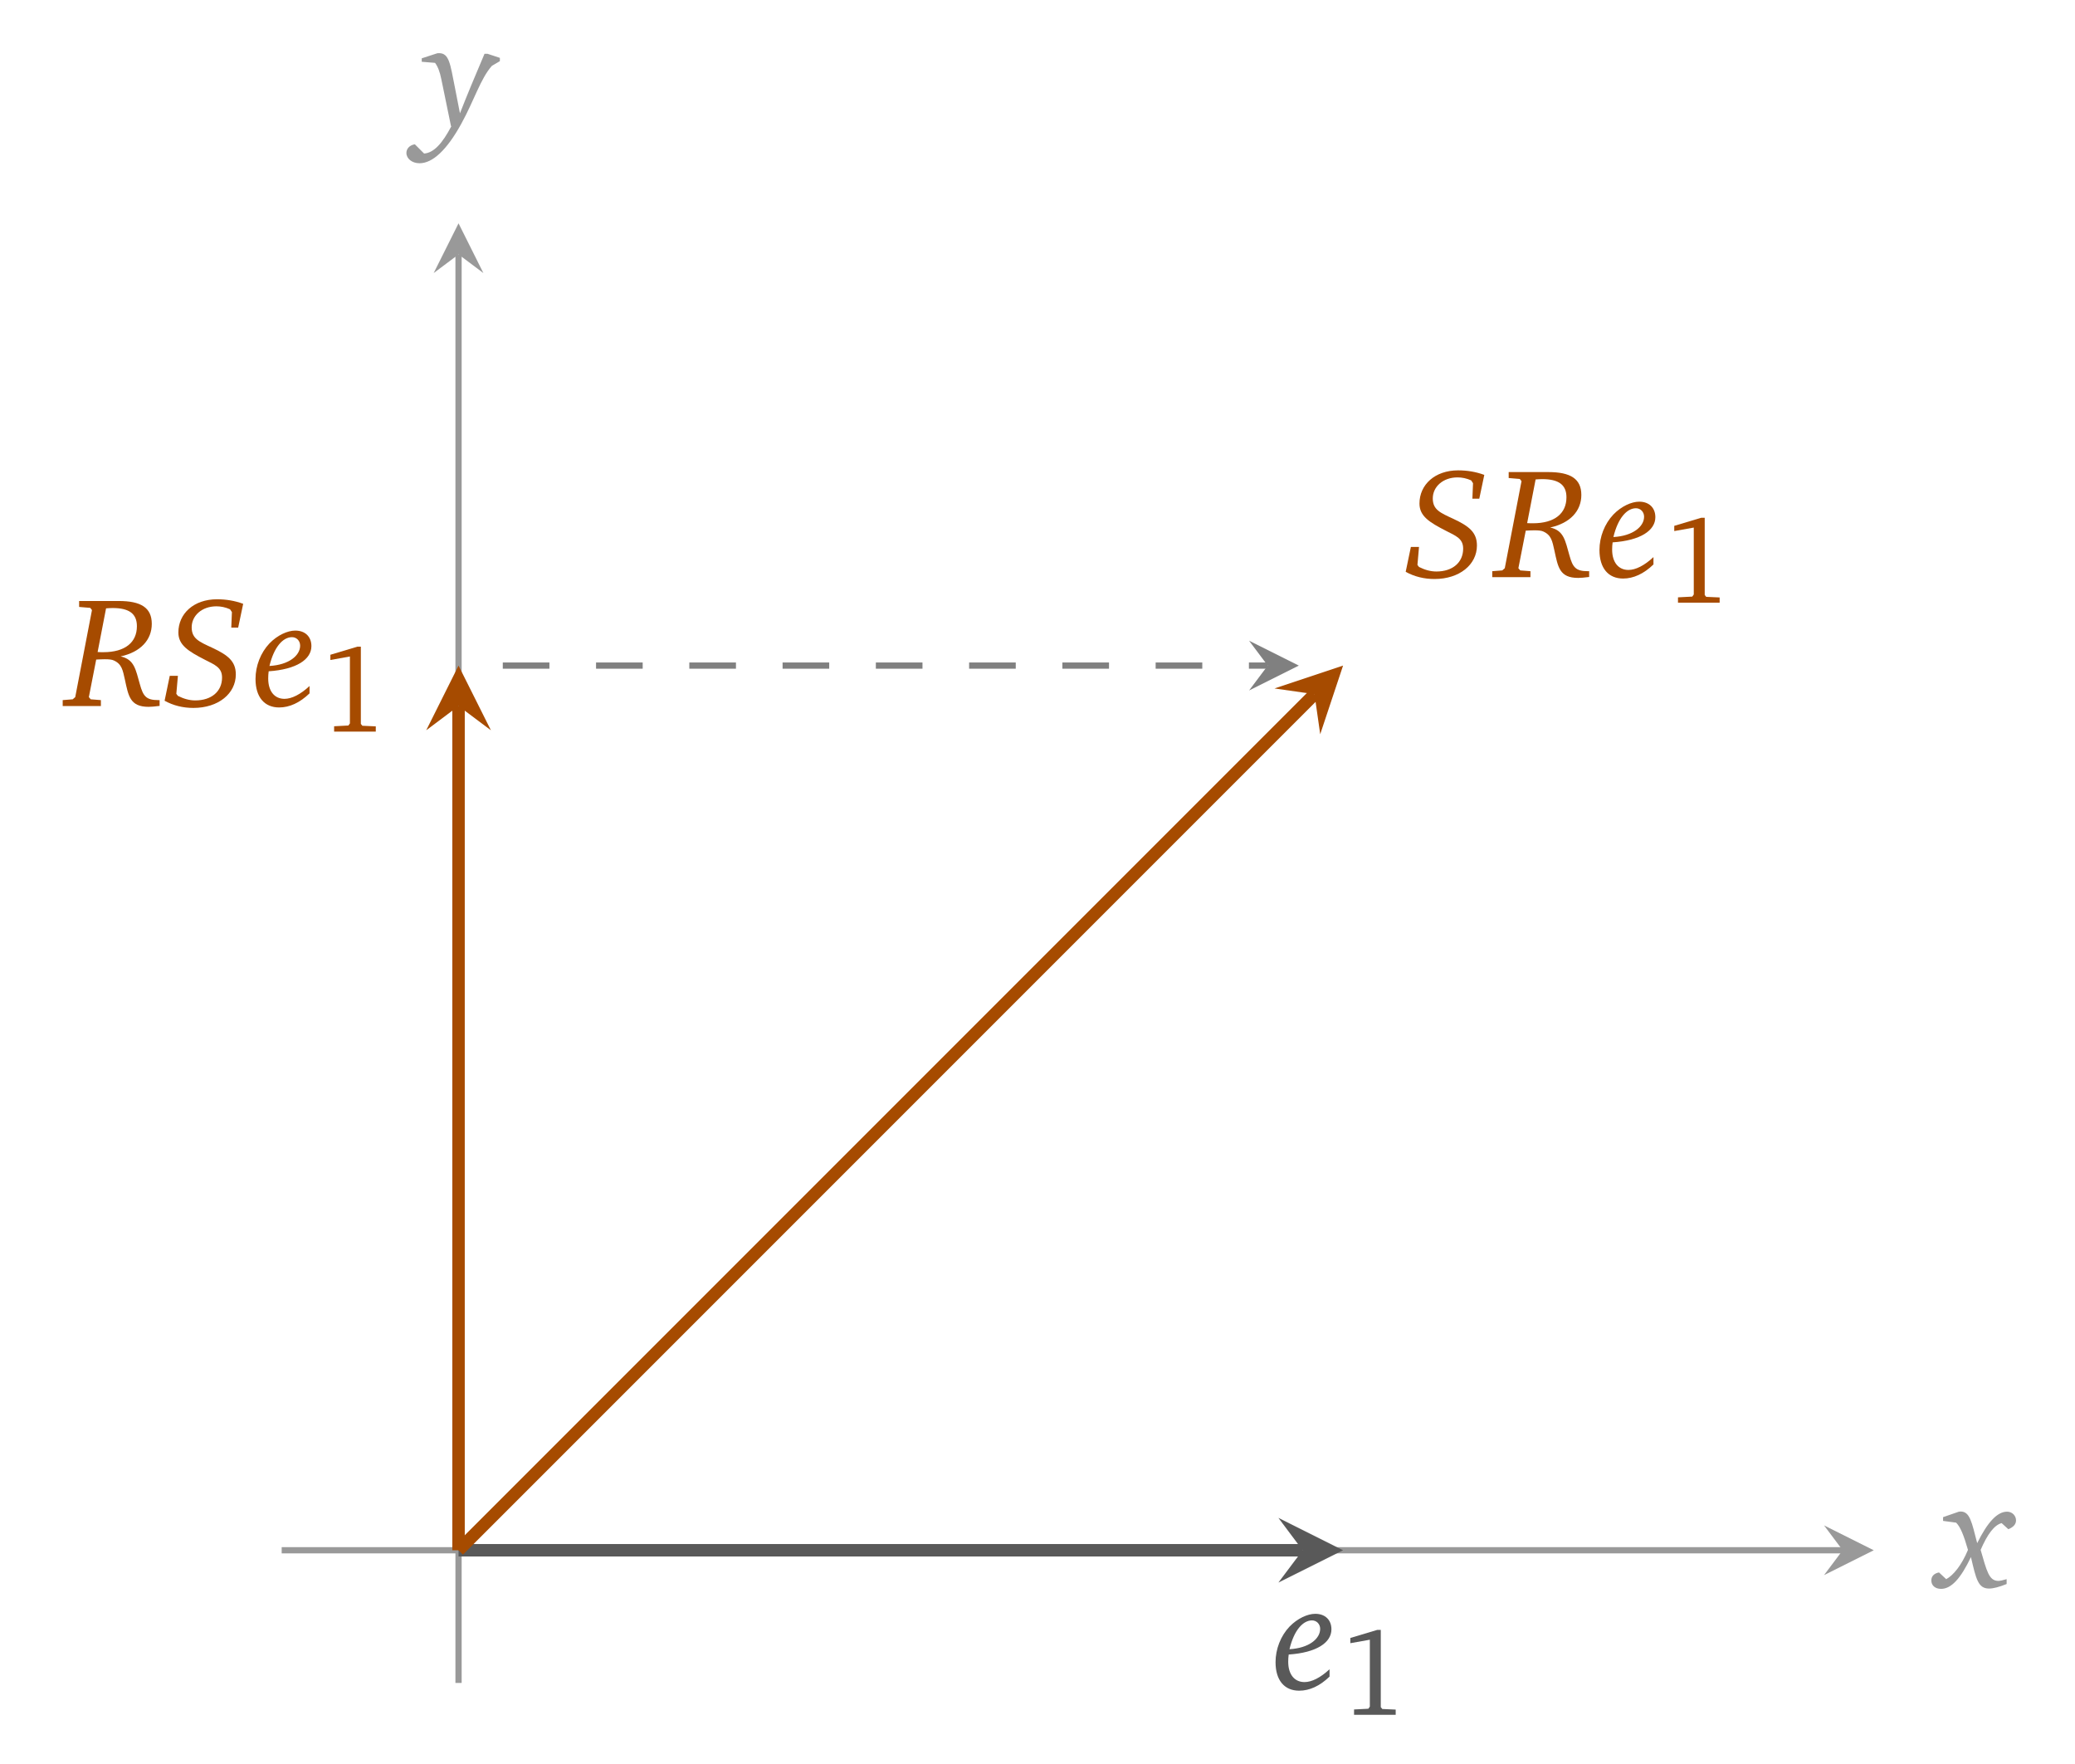
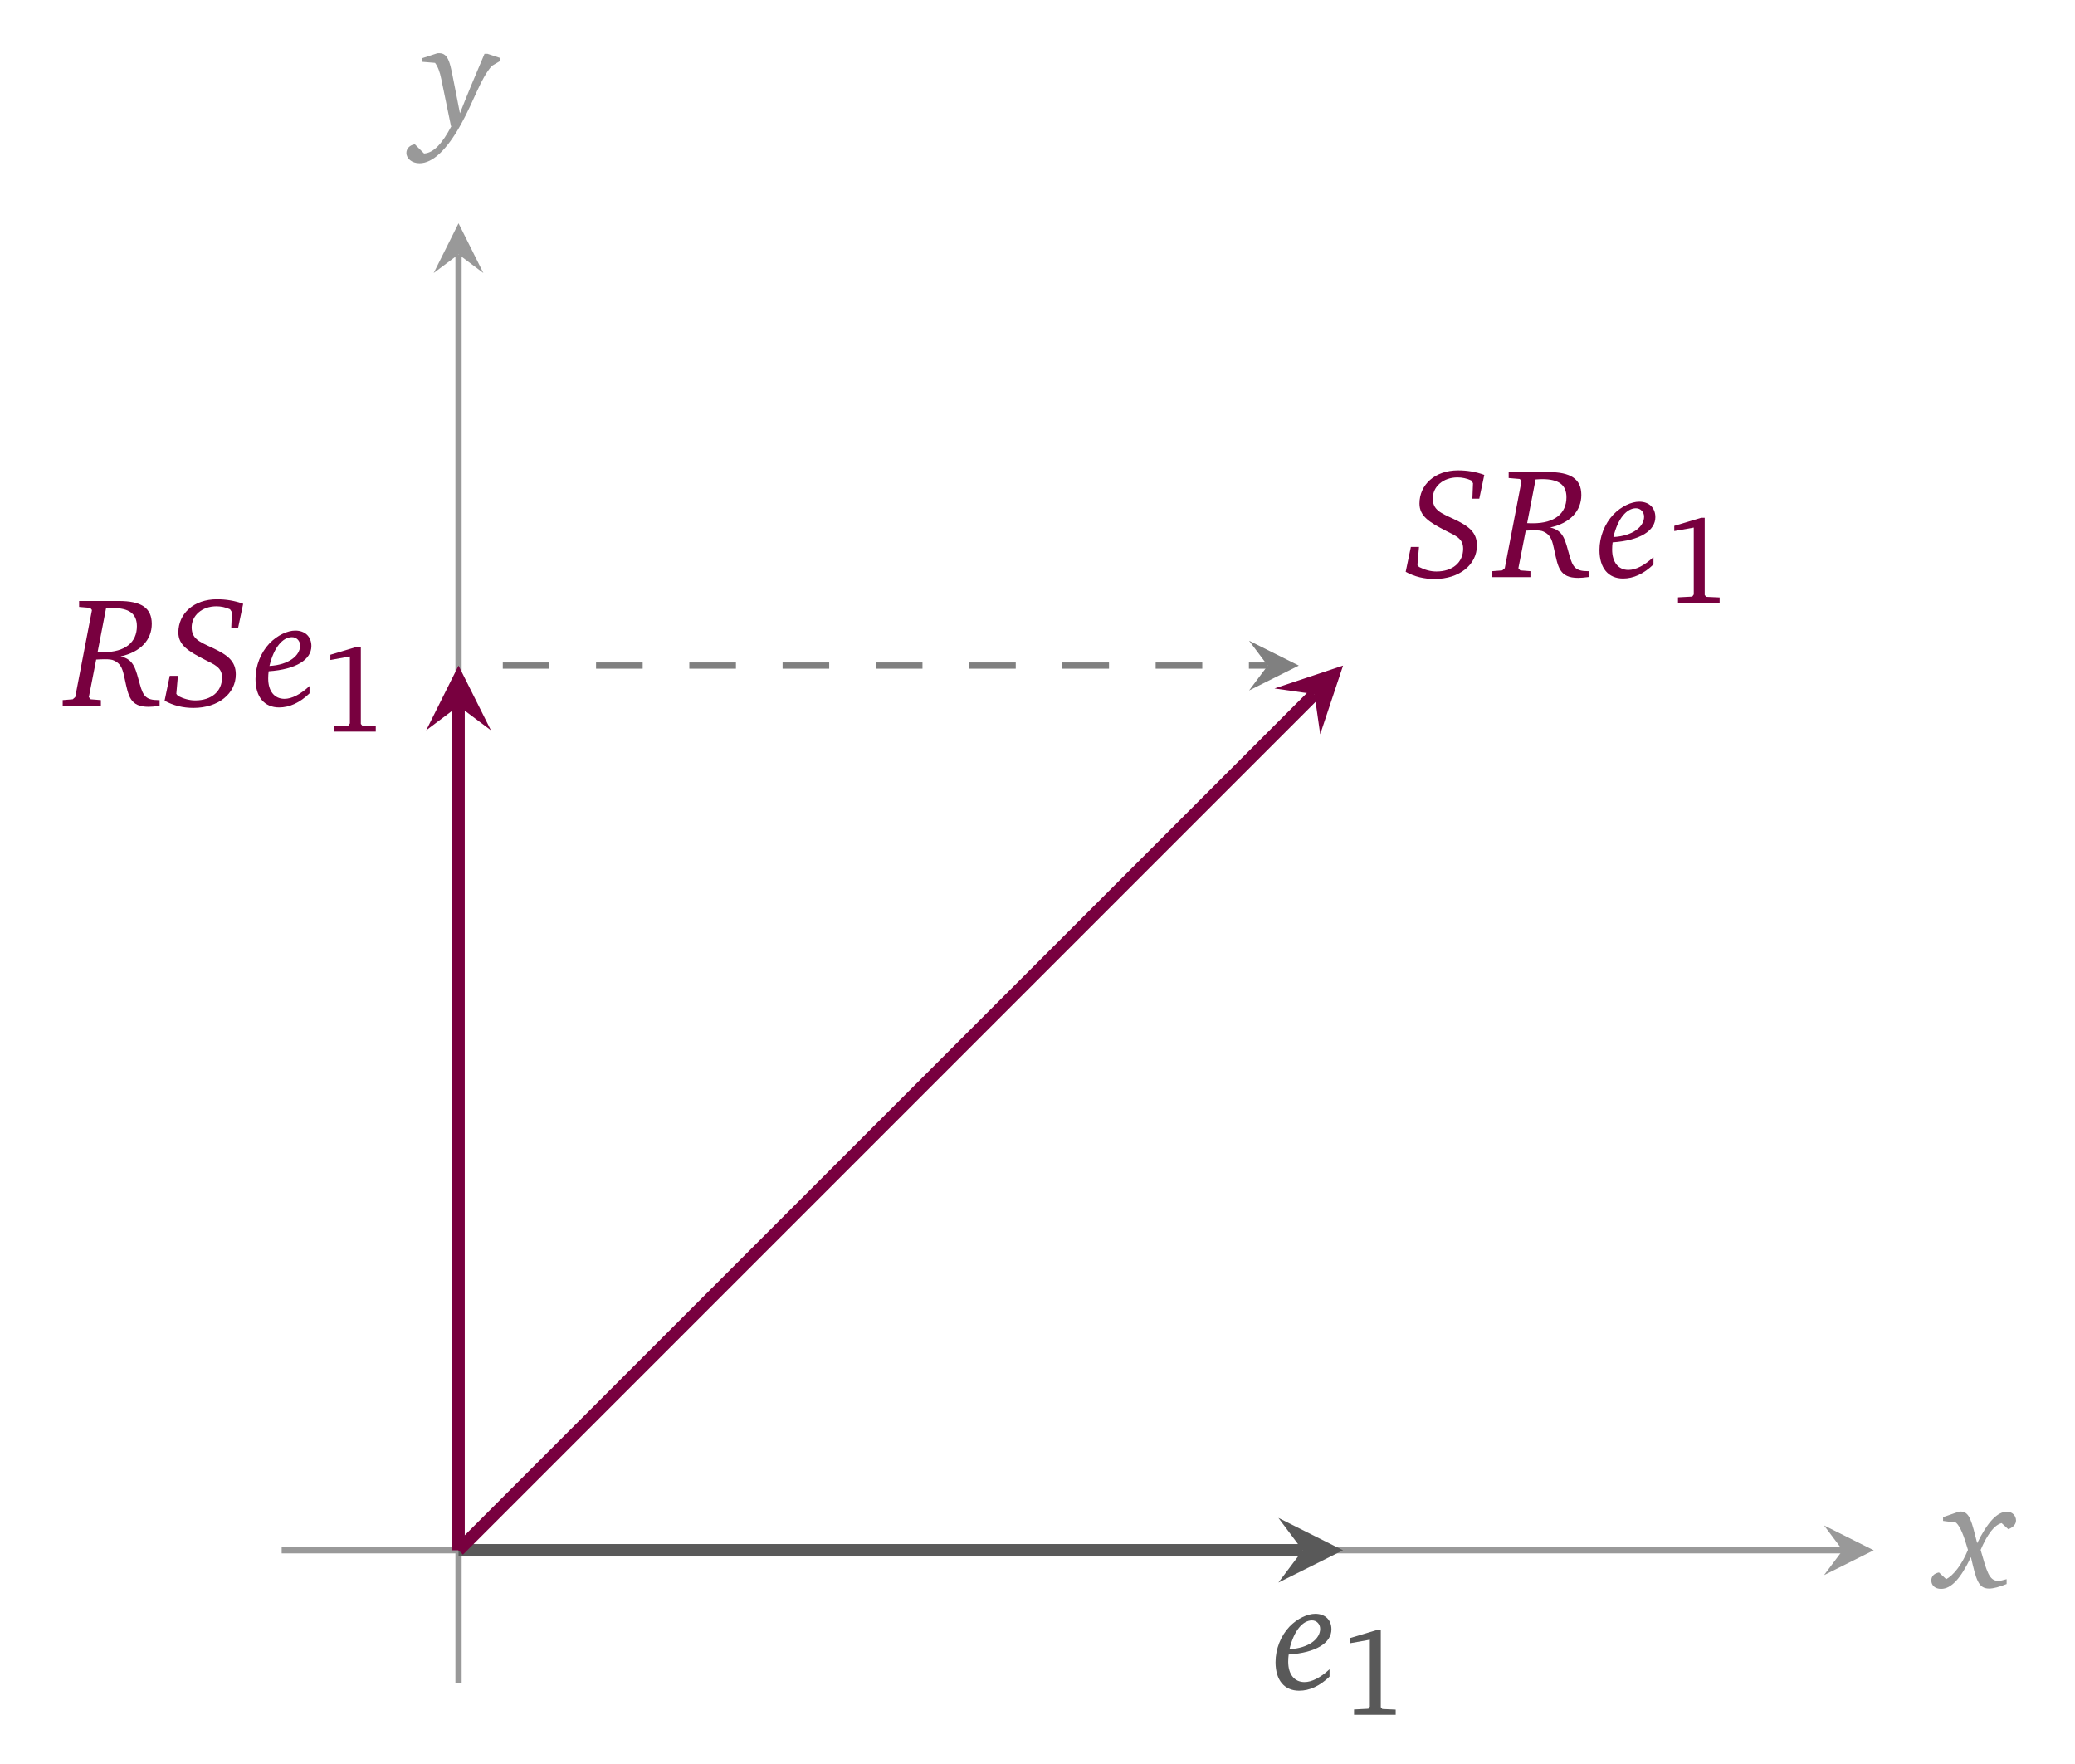
<svg xmlns="http://www.w3.org/2000/svg" version="1.1" width="133pt" height="113pt" viewBox="0 -113 133 113">
  <g id="page1">
    <g transform="scale(1 -1)">
      <path d="M18.055 13.648H118.109" stroke="#999" fill="none" stroke-width=".399" />
      <path d="M120.102 13.648L116.914 15.242L118.11 13.648L116.914 12.055" fill="#999" />
      <path d="M125.557 16.121L124.544 15.77V15.529L125.377 15.418C125.648 15.167 125.879 14.585 126.14 13.672C125.728 12.679 125.196 12.037 124.745 11.796L124.283 12.227C123.972 12.167 123.791 11.986 123.791 11.715C123.791 11.395 124.032 11.174 124.414 11.174C125.076 11.174 125.678 11.846 126.33 13.211C126.661 11.786 126.792 11.194 127.494 11.194C127.765 11.194 128.146 11.294 128.618 11.485V11.796C128.377 11.725 128.196 11.685 128.086 11.685C127.484 11.685 127.344 12.318 126.952 13.672C127.394 14.696 127.835 15.268 128.297 15.388L128.728 14.997C129.05 15.127 129.22 15.318 129.22 15.559C129.22 15.87 128.969 16.121 128.648 16.121C128.016 16.121 127.394 15.448 126.731 14.104C126.38 15.468 126.26 16.131 125.668 16.131C125.628 16.131 125.598 16.121 125.557 16.121Z" fill="#999" />
      <path d="M29.391 5.145V96.695" stroke="#999" fill="none" stroke-width=".399" stroke-miterlimit="10" />
      <path d="M29.391 98.687L27.797 95.5L29.391 96.695L30.984 95.5" fill="#999" />
      <path d="M28.016 109.583L27.032 109.262V109.041L27.886 108.971C28.066 108.73 28.196 108.388 28.287 107.927L28.909 104.907L28.939 104.927C28.347 103.793 27.795 103.201 27.183 103.161L26.591 103.753C26.26 103.703 26.049 103.472 26.049 103.201C26.049 102.839 26.4 102.538 26.892 102.538C27.725 102.538 28.638 103.381 29.561 105.057C30.394 106.562 30.796 107.957 31.528 108.78L32.04 109.081V109.292L31.247 109.553H31.056C30.424 108.078 29.902 106.813 29.481 105.739L29.15 107.435C28.859 108.9 28.789 109.593 28.146 109.593C28.106 109.593 28.056 109.593 28.016 109.583Z" fill="#999" />
      <path d="M29.391 13.648H83.496" stroke="#595959" fill="none" stroke-width=".797" stroke-miterlimit="10" />
      <g fill="#595959">
        <path d="M86.086 13.648L81.941 15.723L83.496 13.648L81.941 11.578" />
        <path d="M82.651 7.307C82.942 8.521 83.514 9.153 84.096 9.153C84.387 9.153 84.618 8.922 84.618 8.611C84.618 7.979 83.905 7.377 82.651 7.307ZM82.601 6.966C84.387 7.086 85.34 7.728 85.34 8.581C85.34 9.183 84.939 9.575 84.306 9.575C83.815 9.575 83.163 9.284 82.651 8.752C82.089 8.16 81.758 7.317 81.758 6.474C81.758 5.31 82.33 4.648 83.273 4.648C83.935 4.648 84.598 4.949 85.219 5.551V6.022C84.638 5.481 84.076 5.2 83.614 5.2C82.972 5.2 82.57 5.691 82.57 6.504C82.57 6.665 82.58 6.825 82.601 6.966Z" />
        <path d="M88.28 8.545L86.551 8.026V7.692L87.802 7.915V3.628L87.706 3.492L86.79 3.445V3.102H89.459V3.437L88.599 3.476L88.503 3.596V8.545H88.28Z" />
      </g>
-       <path d="M29.391 13.648V67.754" stroke="#a64b00" fill="none" stroke-width=".797" stroke-miterlimit="10" />
-       <g fill="#a64b00">
+       <path d="M29.391 13.648V67.754" stroke="#78003f" fill="none" stroke-width=".797" stroke-miterlimit="10" />
+       <g fill="#78003f">
        <path d="M29.391 70.344L27.32 66.199L29.391 67.754L31.465 66.199" />
        <path d="M5.072 74.484V74.103L5.785 74.043L5.895 73.902L4.822 68.323L4.661 68.183L4.019 68.132V67.751H6.467V68.132L5.815 68.183L5.695 68.323L6.166 70.731C6.377 70.741 6.558 70.751 6.718 70.751C6.989 70.751 7.18 70.731 7.3 70.671C7.812 70.44 7.872 70.039 8.003 69.457C8.233 68.403 8.324 67.701 9.528 67.701C9.688 67.701 9.919 67.721 10.23 67.761V68.132H10.14C9.367 68.132 9.177 68.383 8.966 69.146C8.695 70.089 8.615 70.741 7.732 70.932C9.016 71.213 9.729 71.996 9.729 73.019C9.729 74.053 9.036 74.484 7.611 74.484H5.072ZM6.257 71.213L6.798 74.013C6.949 74.023 7.09 74.033 7.22 74.033C8.274 74.033 8.775 73.671 8.775 72.868C8.775 71.835 8.023 71.203 6.628 71.203C6.507 71.203 6.387 71.203 6.257 71.213Z" />
        <path d="M15.587 74.303C15.045 74.504 14.483 74.594 13.911 74.594C12.416 74.594 11.433 73.671 11.433 72.467C11.433 71.654 12.075 71.263 13.128 70.721C13.781 70.39 14.233 70.219 14.233 69.577C14.233 68.694 13.56 68.112 12.517 68.112C12.145 68.112 11.784 68.213 11.403 68.403L11.302 68.534L11.403 69.688H10.881L10.55 68.092C11.112 67.781 11.734 67.631 12.396 67.631C14.002 67.631 15.115 68.554 15.115 69.778C15.115 70.631 14.594 71.022 13.61 71.484C12.767 71.875 12.286 72.066 12.286 72.798C12.286 73.541 12.938 74.143 13.871 74.143C14.162 74.143 14.453 74.083 14.744 73.952L14.865 73.772L14.824 72.778H15.266L15.587 74.303Z" />
        <path d="M17.271 70.32C17.562 71.534 18.134 72.166 18.716 72.166C19.007 72.166 19.238 71.935 19.238 71.624C19.238 70.992 18.525 70.39 17.271 70.32ZM17.221 69.979C19.007 70.099 19.96 70.741 19.96 71.594C19.96 72.196 19.559 72.588 18.927 72.588C18.435 72.588 17.783 72.297 17.271 71.765C16.709 71.173 16.378 70.33 16.378 69.487C16.378 68.323 16.95 67.661 17.893 67.661C18.555 67.661 19.218 67.962 19.84 68.564V69.035C19.258 68.493 18.696 68.213 18.235 68.213C17.592 68.213 17.191 68.704 17.191 69.517C17.191 69.678 17.201 69.838 17.221 69.979Z" />
        <path d="M22.906 71.556L21.177 71.038V70.704L22.428 70.927V66.64L22.332 66.504L21.416 66.456V66.114H24.086V66.449L23.225 66.488L23.129 66.608V71.556H22.906Z" />
      </g>
-       <path d="M29.391 13.648L84.254 68.512" stroke="#a64b00" fill="none" stroke-width=".797" stroke-miterlimit="10" />
-       <g fill="#a64b00">
+       <path d="M29.391 13.648L84.254 68.512" stroke="#78003f" fill="none" stroke-width=".797" stroke-miterlimit="10" />
+       <g fill="#78003f">
        <path d="M86.086 70.344L81.691 68.879L84.254 68.512L84.621 65.945" />
        <path d="M95.138 82.565C94.596 82.766 94.034 82.856 93.462 82.856C91.967 82.856 90.983 81.933 90.983 80.729C90.983 79.916 91.626 79.525 92.679 78.983C93.332 78.652 93.783 78.481 93.783 77.839C93.783 76.956 93.111 76.374 92.067 76.374C91.696 76.374 91.335 76.474 90.953 76.665L90.853 76.796L90.953 77.949H90.432L90.1 76.354C90.662 76.043 91.284 75.893 91.947 75.893C93.552 75.893 94.666 76.816 94.666 78.04C94.666 78.893 94.144 79.284 93.161 79.746C92.318 80.137 91.836 80.328 91.836 81.06C91.836 81.803 92.488 82.405 93.422 82.405C93.713 82.405 94.004 82.345 94.295 82.214L94.415 82.034L94.375 81.04H94.817L95.138 82.565Z" />
        <path d="M96.701 82.746V82.365L97.414 82.304L97.524 82.164L96.451 76.585L96.29 76.444L95.648 76.394V76.013H98.096V76.394L97.444 76.444L97.323 76.585L97.795 78.993C98.006 79.003 98.187 79.013 98.347 79.013C98.618 79.013 98.809 78.993 98.929 78.933C99.441 78.702 99.501 78.301 99.632 77.719C99.862 76.665 99.952 75.963 101.157 75.963C101.317 75.963 101.548 75.983 101.859 76.023V76.394H101.769C100.996 76.394 100.806 76.645 100.595 77.408C100.324 78.351 100.243 79.003 99.361 79.194C100.645 79.475 101.358 80.258 101.358 81.281C101.358 82.314 100.665 82.746 99.24 82.746H96.701ZM97.885 79.475L98.427 82.274C98.578 82.284 98.718 82.294 98.849 82.294C99.902 82.294 100.404 81.933 100.404 81.13C100.404 80.097 99.652 79.465 98.257 79.465C98.136 79.465 98.016 79.465 97.885 79.475Z" />
        <path d="M103.413 78.582C103.704 79.796 104.276 80.428 104.858 80.428C105.149 80.428 105.38 80.197 105.38 79.886C105.38 79.254 104.667 78.652 103.413 78.582ZM103.363 78.241C105.149 78.361 106.102 79.003 106.102 79.856C106.102 80.458 105.701 80.849 105.068 80.849C104.577 80.849 103.925 80.558 103.413 80.027C102.851 79.435 102.52 78.592 102.52 77.749C102.52 76.585 103.092 75.923 104.035 75.923C104.697 75.923 105.36 76.224 105.981 76.826V77.297C105.4 76.755 104.838 76.474 104.376 76.474C103.734 76.474 103.332 76.966 103.332 77.779C103.332 77.939 103.342 78.1 103.363 78.241Z" />
        <path d="M109.043 79.818L107.314 79.3V78.966L108.565 79.189V74.902L108.469 74.766L107.553 74.718V74.376H110.223V74.711L109.362 74.75L109.266 74.87V79.818H109.043Z" />
      </g>
      <path d="M32.227 70.344H81.258" stroke="#808080" fill="none" stroke-width=".399" stroke-miterlimit="10" stroke-dasharray="2.989 2.989" />
      <path d="M83.25 70.344L80.062 71.937L81.258 70.344L80.062 68.75" fill="#808080" />
    </g>
  </g>
</svg>
